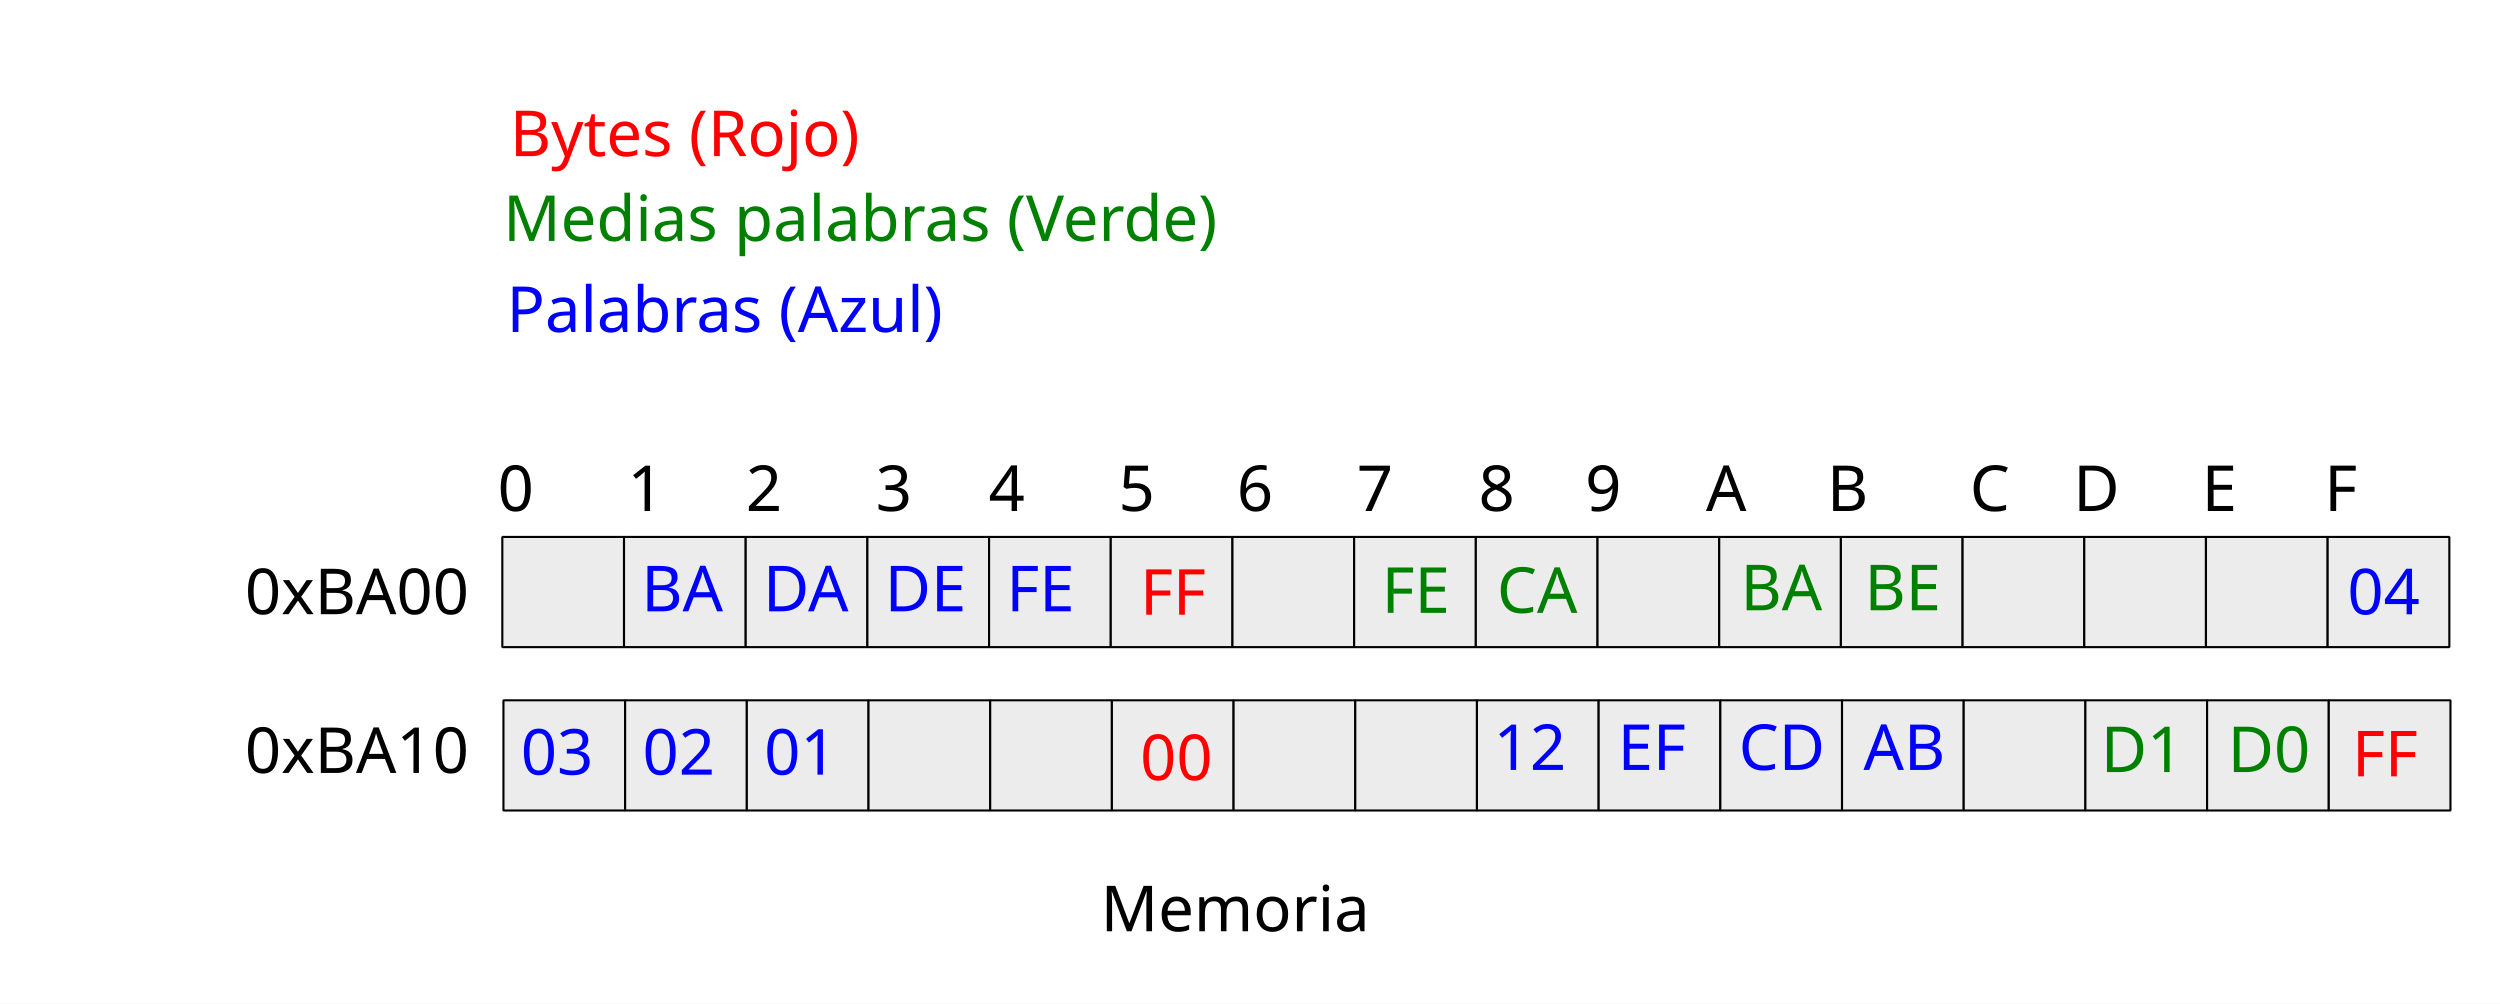
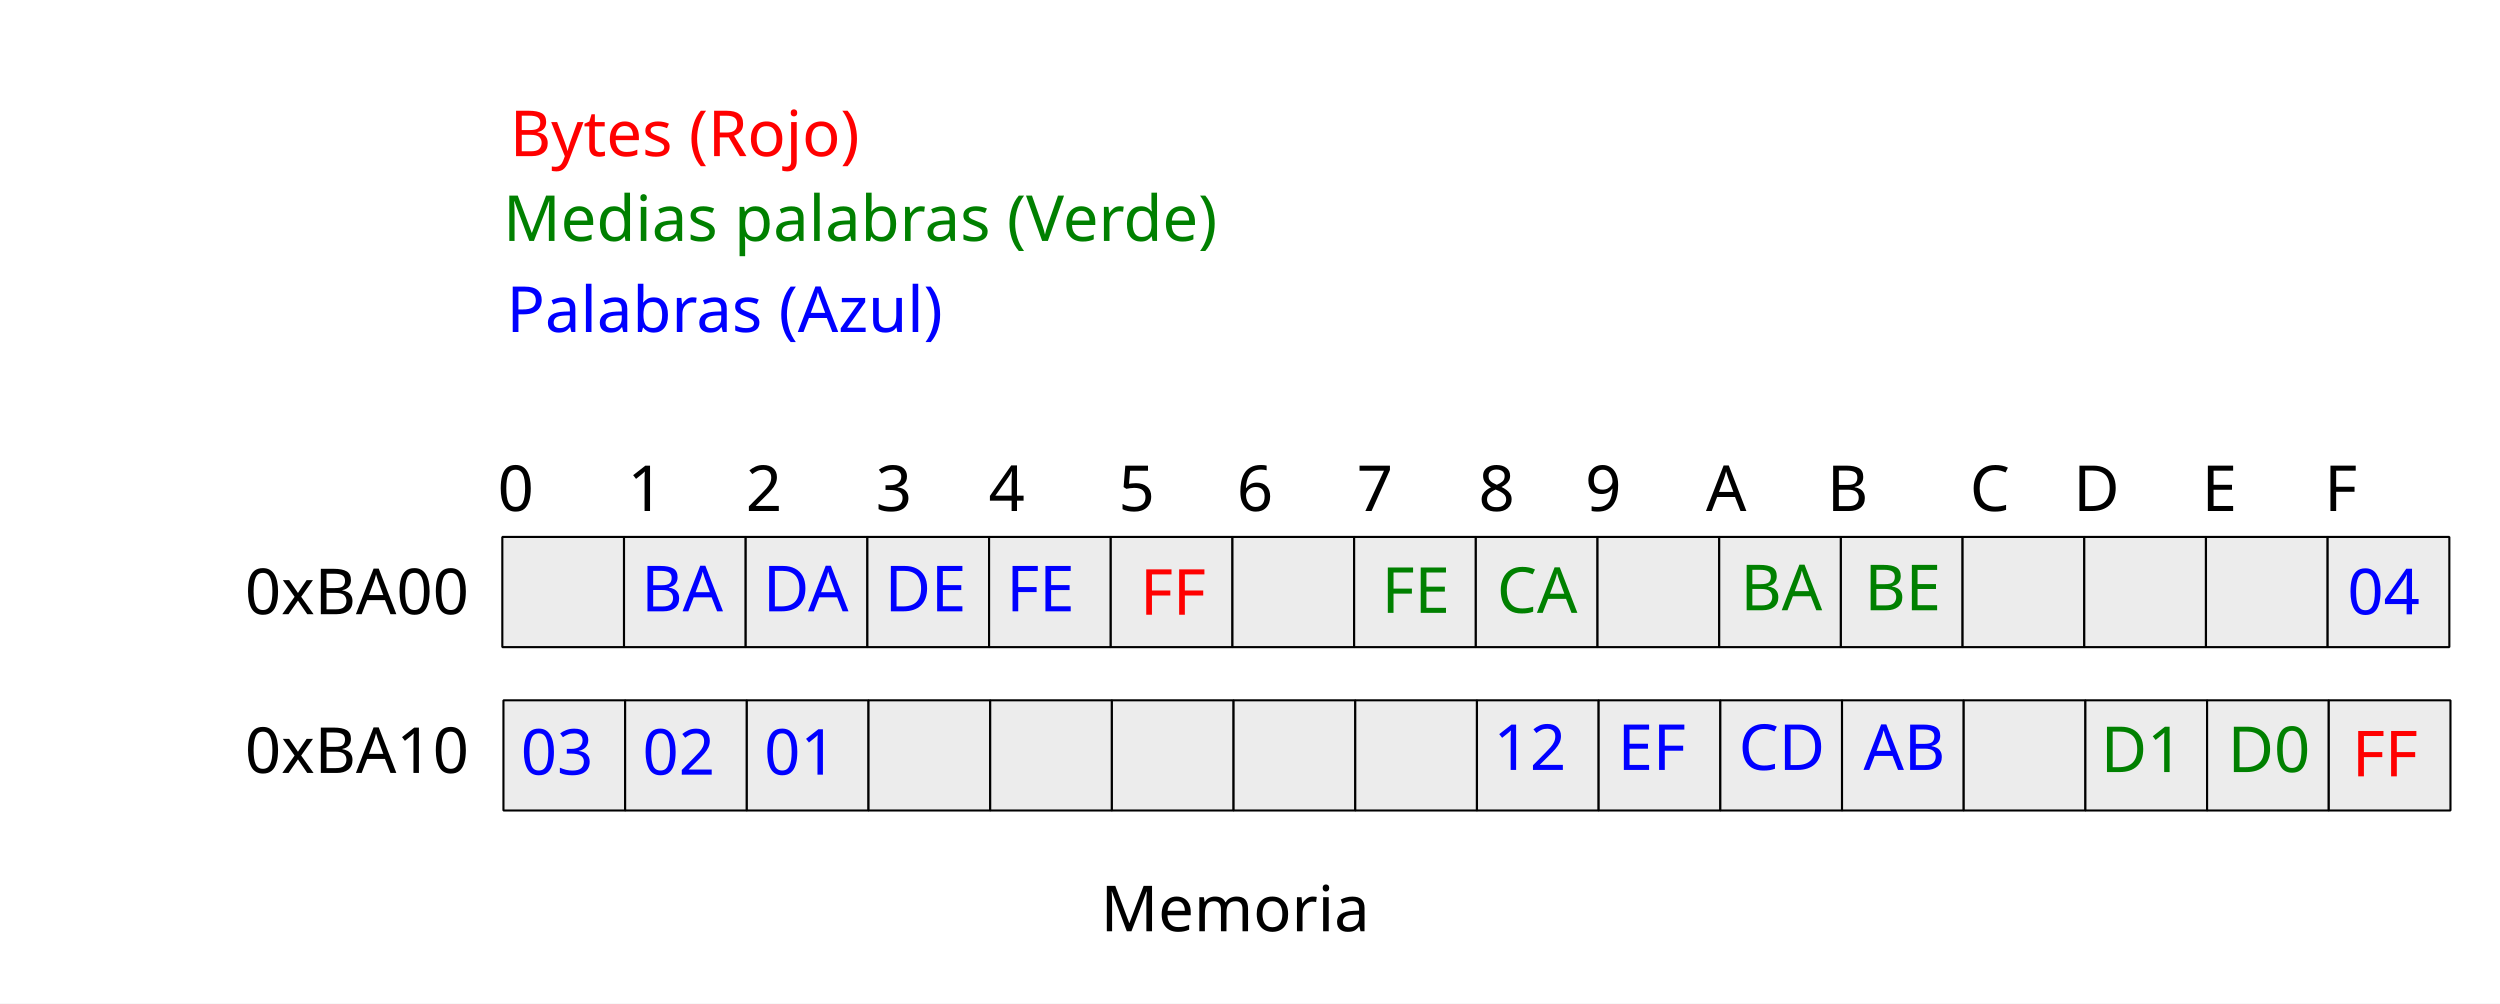
<svg xmlns="http://www.w3.org/2000/svg" width="622.341mm" height="249.822mm" viewBox="0 0 622.341 249.822" version="1.1" id="svg7345">
  <defs id="defs7339">
    <marker style="overflow:visible" id="Arrow2Mstart" refX="0" refY="0" orient="auto">
      <path transform="scale(0.6)" d="M 8.719,4.034 -2.207,0.016 8.719,-4.002 c -1.745,2.372 -1.735,5.617 -6e-7,8.035 z" style="fill:#000000;fill-opacity:1;fill-rule:evenodd;stroke:#000000;stroke-width:0.625;stroke-linejoin:round;stroke-opacity:1" id="path3204" />
    </marker>
    <marker orient="auto" refY="0" refX="0" id="Arrow2Mend" style="overflow:visible">
      <path id="path1026" style="fill:#000000;fill-opacity:1;fill-rule:evenodd;stroke:#000000;stroke-width:0.625;stroke-linejoin:round;stroke-opacity:1" d="M 8.719,4.034 -2.207,0.016 8.719,-4.002 c -1.745,2.372 -1.735,5.617 -6e-7,8.035 z" transform="scale(-0.6)" />
    </marker>
    <marker orient="auto" refY="0" refX="0" id="Arrow2Mend-6" style="overflow:visible">
      <path id="path1026-0" style="fill:#000000;fill-opacity:1;fill-rule:evenodd;stroke:#000000;stroke-width:0.625;stroke-linejoin:round;stroke-opacity:1" d="M 8.719,4.034 -2.207,0.016 8.719,-4.002 c -1.745,2.372 -1.735,5.617 -6e-7,8.035 z" transform="scale(-0.6)" />
    </marker>
    <marker orient="auto" refY="0" refX="0" id="Arrow2Mend-6-2" style="overflow:visible">
      <path id="path1026-0-6" style="fill:#000000;fill-opacity:1;fill-rule:evenodd;stroke:#000000;stroke-width:0.625;stroke-linejoin:round;stroke-opacity:1" d="M 8.719,4.034 -2.207,0.016 8.719,-4.002 c -1.745,2.372 -1.735,5.617 -6e-7,8.035 z" transform="scale(-0.6)" />
    </marker>
    <marker orient="auto" refY="0" refX="0" id="Arrow2Mend-6-2-8" style="overflow:visible">
      <path id="path1026-0-6-7" style="fill:#000000;fill-opacity:1;fill-rule:evenodd;stroke:#000000;stroke-width:0.625;stroke-linejoin:round;stroke-opacity:1" d="M 8.719,4.034 -2.207,0.016 8.719,-4.002 c -1.745,2.372 -1.735,5.617 -6e-7,8.035 z" transform="scale(-0.6)" />
    </marker>
    <marker orient="auto" refY="0" refX="0" id="Arrow2Mend-6-2-8-4" style="overflow:visible">
      <path id="path1026-0-6-7-7" style="fill:#000000;fill-opacity:1;fill-rule:evenodd;stroke:#000000;stroke-width:0.625;stroke-linejoin:round;stroke-opacity:1" d="M 8.719,4.034 -2.207,0.016 8.719,-4.002 c -1.745,2.372 -1.735,5.617 -6e-7,8.035 z" transform="scale(-0.6)" />
    </marker>
    <marker orient="auto" refY="0" refX="0" id="Arrow2Mend-6-2-8-4-4" style="overflow:visible">
      <path id="path1026-0-6-7-7-5" style="fill:#000000;fill-opacity:1;fill-rule:evenodd;stroke:#000000;stroke-width:0.625;stroke-linejoin:round;stroke-opacity:1" d="M 8.719,4.034 -2.207,0.016 8.719,-4.002 c -1.745,2.372 -1.735,5.617 -6e-7,8.035 z" transform="scale(-0.6)" />
    </marker>
    <marker orient="auto" refY="0" refX="0" id="Arrow2Mend-6-2-8-4-4-3" style="overflow:visible">
      <path id="path1026-0-6-7-7-5-6" style="fill:#000000;fill-opacity:1;fill-rule:evenodd;stroke:#000000;stroke-width:0.625;stroke-linejoin:round;stroke-opacity:1" d="M 8.719,4.034 -2.207,0.016 8.719,-4.002 c -1.745,2.372 -1.735,5.617 -6e-7,8.035 z" transform="scale(-0.6)" />
    </marker>
    <marker orient="auto" refY="0" refX="0" id="Arrow2Mend-6-2-8-4-4-3-0" style="overflow:visible">
      <path id="path1026-0-6-7-7-5-6-6" style="fill:#000000;fill-opacity:1;fill-rule:evenodd;stroke:#000000;stroke-width:0.625;stroke-linejoin:round;stroke-opacity:1" d="M 8.719,4.034 -2.207,0.016 8.719,-4.002 c -1.745,2.372 -1.735,5.617 -6e-7,8.035 z" transform="scale(-0.6)" />
    </marker>
    <marker orient="auto" refY="0" refX="0" id="Arrow2Mend-1" style="overflow:visible">
      <path id="path1026-5" style="fill:#000000;fill-opacity:1;fill-rule:evenodd;stroke:#000000;stroke-width:0.625;stroke-linejoin:round;stroke-opacity:1" d="M 8.719,4.034 -2.207,0.016 8.719,-4.002 c -1.745,2.372 -1.735,5.617 -6e-7,8.035 z" transform="scale(-0.6)" />
    </marker>
    <marker orient="auto" refY="0" refX="0" id="Arrow2Mend-1-4" style="overflow:visible">
      <path id="path1026-5-7" style="fill:#000000;fill-opacity:1;fill-rule:evenodd;stroke:#000000;stroke-width:0.625;stroke-linejoin:round;stroke-opacity:1" d="M 8.719,4.034 -2.207,0.016 8.719,-4.002 c -1.745,2.372 -1.735,5.617 -6e-7,8.035 z" transform="scale(-0.6)" />
    </marker>
    <marker orient="auto" refY="0" refX="0" id="Arrow2Mend-1-3" style="overflow:visible">
      <path id="path1026-5-74" style="fill:#000000;fill-opacity:1;fill-rule:evenodd;stroke:#000000;stroke-width:0.625;stroke-linejoin:round;stroke-opacity:1" d="M 8.719,4.034 -2.207,0.016 8.719,-4.002 c -1.745,2.372 -1.735,5.617 -6e-7,8.035 z" transform="scale(-0.6)" />
    </marker>
    <marker orient="auto" refY="0" refX="0" id="Arrow2Mend-1-3-4" style="overflow:visible">
      <path id="path1026-5-74-4" style="fill:#000000;fill-opacity:1;fill-rule:evenodd;stroke:#000000;stroke-width:0.625;stroke-linejoin:round;stroke-opacity:1" d="M 8.719,4.034 -2.207,0.016 8.719,-4.002 c -1.745,2.372 -1.735,5.617 -6e-7,8.035 z" transform="scale(-0.6)" />
    </marker>
    <marker orient="auto" refY="0" refX="0" id="Arrow2Mend-6-2-8-4-4-3-0-6" style="overflow:visible">
      <path id="path1026-0-6-7-7-5-6-6-2" style="fill:#000000;fill-opacity:1;fill-rule:evenodd;stroke:#000000;stroke-width:0.625;stroke-linejoin:round;stroke-opacity:1" d="M 8.719,4.034 -2.207,0.016 8.719,-4.002 c -1.745,2.372 -1.735,5.617 -6e-7,8.035 z" transform="scale(-0.6)" />
    </marker>
    <marker orient="auto" refY="0" refX="0" id="Arrow2Mend-6-2-8-4-4-3-0-6-6" style="overflow:visible">
      <path id="path1026-0-6-7-7-5-6-6-2-1" style="fill:#000000;fill-opacity:1;fill-rule:evenodd;stroke:#000000;stroke-width:0.625;stroke-linejoin:round;stroke-opacity:1" d="M 8.719,4.034 -2.207,0.016 8.719,-4.002 c -1.745,2.372 -1.735,5.617 -6e-7,8.035 z" transform="scale(-0.6)" />
    </marker>
    <marker orient="auto" refY="0" refX="0" id="Arrow2Mend-6-2-8-4-4-3-0-5" style="overflow:visible">
      <path id="path1026-0-6-7-7-5-6-6-4" style="fill:#000000;fill-opacity:1;fill-rule:evenodd;stroke:#000000;stroke-width:0.625;stroke-linejoin:round;stroke-opacity:1" d="M 8.719,4.034 -2.207,0.016 8.719,-4.002 c -1.745,2.372 -1.735,5.617 -6e-7,8.035 z" transform="scale(-0.6)" />
    </marker>
    <marker orient="auto" refY="0" refX="0" id="Arrow2Mend-6-2-8-4-4-3-0-5-5" style="overflow:visible">
      <path id="path1026-0-6-7-7-5-6-6-4-2" style="fill:#000000;fill-opacity:1;fill-rule:evenodd;stroke:#000000;stroke-width:0.625;stroke-linejoin:round;stroke-opacity:1" d="M 8.719,4.034 -2.207,0.016 8.719,-4.002 c -1.745,2.372 -1.735,5.617 -6e-7,8.035 z" transform="scale(-0.6)" />
    </marker>
  </defs>
  <g id="layer17" transform="translate(46.18783,-19.19712)" style="display:inline">
    <rect style="opacity:1;fill:#ffffff;fill-opacity:1;stroke:none;stroke-width:3.62;stroke-linecap:round;stroke-linejoin:round;stroke-miterlimit:4;stroke-dasharray:none;stroke-dashoffset:0;stroke-opacity:1" id="rect8051" width="622.341" height="249.822" x="-46.188" y="19.197" />
  </g>
  <g id="layer1" transform="translate(46.18783,-19.19712)">
    <rect style="display:inline;opacity:1;fill:#ececec;fill-opacity:1;stroke:#000000;stroke-width:0.529;stroke-linecap:round;stroke-linejoin:bevel;stroke-miterlimit:4;stroke-dasharray:none;stroke-dashoffset:0;stroke-opacity:1" id="rect1084" width="30.293" height="27.432" x="78.858" y="152.861" />
    <text transform="scale(0.9989454,1.001056)" id="text986-8-0-9-7-6-56-9" y="171.908" x="14.79" style="font-style:normal;font-variant:normal;font-weight:normal;font-stretch:normal;font-size:15.799px;line-height:1.25;font-family:ubuntu;-inkscape-font-specification:ubuntu;letter-spacing:0px;word-spacing:0px;display:inline;opacity:1;fill:#000000;fill-opacity:1;stroke:none;stroke-width:0.235" xml:space="preserve">
      <tspan style="font-style:normal;font-variant:normal;font-weight:normal;font-stretch:normal;font-family:ubuntu;-inkscape-font-specification:ubuntu;fill:#000000;stroke-width:0.235" y="171.908" x="14.79" id="tspan984-5-9-3-5-7-2-1">0xBA00</tspan>
    </text>
    <text transform="scale(0.9989454,1.001056)" id="text986-8-0-9-7-6-56-20-5-5" y="250.752" x="271.837" style="font-style:normal;font-variant:normal;font-weight:normal;font-stretch:normal;font-size:15.799px;line-height:1.25;font-family:ubuntu;-inkscape-font-specification:ubuntu;text-align:center;letter-spacing:0px;word-spacing:0px;text-anchor:middle;display:inline;opacity:1;fill:#000000;fill-opacity:1;stroke:none;stroke-width:0.235" xml:space="preserve">
      <tspan style="font-style:normal;font-variant:normal;font-weight:500;font-stretch:normal;font-family:ubuntu;-inkscape-font-specification:'ubuntu Medium';text-align:center;text-anchor:middle;fill:#000000;stroke-width:0.235" y="250.752" x="271.837" id="tspan3759">Memoria</tspan>
    </text>
    <rect style="display:inline;opacity:1;fill:#ececec;fill-opacity:1;stroke:#000000;stroke-width:0.529;stroke-linecap:round;stroke-linejoin:bevel;stroke-miterlimit:4;stroke-dasharray:none;stroke-dashoffset:0;stroke-opacity:1" id="rect1084-36" width="30.293" height="27.432" x="109.151" y="152.861" />
    <text transform="scale(0.9989454,1.001056)" id="text986-8-0-9-7-6-56-2-7" y="171.193" x="113.582" style="font-style:normal;font-variant:normal;font-weight:normal;font-stretch:normal;font-size:15.799px;line-height:1.25;font-family:ubuntu;-inkscape-font-specification:ubuntu;letter-spacing:0px;word-spacing:0px;display:inline;opacity:1;fill:#0000ff;fill-opacity:1;stroke:none;stroke-width:0.235" xml:space="preserve">
      <tspan style="font-style:normal;font-variant:normal;font-weight:normal;font-stretch:normal;font-family:ubuntu;-inkscape-font-specification:ubuntu;fill:#0000ff;stroke-width:0.235" y="171.193" x="113.582" id="tspan984-5-9-3-5-7-2-9-53">BA</tspan>
    </text>
    <rect style="display:inline;opacity:1;fill:#ececec;fill-opacity:1;stroke:#000000;stroke-width:0.529;stroke-linecap:round;stroke-linejoin:bevel;stroke-miterlimit:4;stroke-dasharray:none;stroke-dashoffset:0;stroke-opacity:1" id="rect1084-5" width="30.293" height="27.432" x="139.444" y="152.861" />
    <text transform="scale(0.9989454,1.001056)" id="text986-8-0-9-7-6-56-2-62" y="171.193" x="143.907" style="font-style:normal;font-variant:normal;font-weight:normal;font-stretch:normal;font-size:15.799px;line-height:1.25;font-family:ubuntu;-inkscape-font-specification:ubuntu;letter-spacing:0px;word-spacing:0px;display:inline;opacity:1;fill:#0000ff;fill-opacity:1;stroke:none;stroke-width:0.235" xml:space="preserve">
      <tspan style="font-style:normal;font-variant:normal;font-weight:normal;font-stretch:normal;font-family:ubuntu;-inkscape-font-specification:ubuntu;fill:#0000ff;stroke-width:0.235" y="171.193" x="143.907" id="tspan984-5-9-3-5-7-2-9-9">DA</tspan>
    </text>
    <rect style="display:inline;opacity:1;fill:#ececec;fill-opacity:1;stroke:#000000;stroke-width:0.529;stroke-linecap:round;stroke-linejoin:bevel;stroke-miterlimit:4;stroke-dasharray:none;stroke-dashoffset:0;stroke-opacity:1" id="rect1084-36-1" width="30.293" height="27.432" x="169.736" y="152.861" />
    <text transform="scale(0.9989454,1.001056)" id="text986-8-0-9-7-6-56-2-7-2" y="171.193" x="174.232" style="font-style:normal;font-variant:normal;font-weight:normal;font-stretch:normal;font-size:15.799px;line-height:1.25;font-family:ubuntu;-inkscape-font-specification:ubuntu;letter-spacing:0px;word-spacing:0px;display:inline;opacity:1;fill:#0000ff;fill-opacity:1;stroke:none;stroke-width:0.235" xml:space="preserve">
      <tspan style="font-style:normal;font-variant:normal;font-weight:normal;font-stretch:normal;font-family:ubuntu;-inkscape-font-specification:ubuntu;fill:#0000ff;stroke-width:0.235" y="171.193" x="174.232" id="tspan984-5-9-3-5-7-2-9-53-7">DE</tspan>
    </text>
    <rect style="display:inline;opacity:1;fill:#ececec;fill-opacity:1;stroke:#000000;stroke-width:0.529;stroke-linecap:round;stroke-linejoin:bevel;stroke-miterlimit:4;stroke-dasharray:none;stroke-dashoffset:0;stroke-opacity:1" id="rect1084-0" width="30.293" height="27.432" x="200.029" y="152.861" />
    <text transform="scale(0.9989454,1.001056)" id="text986-8-0-9-7-6-56-2-9" y="171.193" x="204.556" style="font-style:normal;font-variant:normal;font-weight:normal;font-stretch:normal;font-size:15.799px;line-height:1.25;font-family:ubuntu;-inkscape-font-specification:ubuntu;letter-spacing:0px;word-spacing:0px;display:inline;opacity:1;fill:#0000ff;fill-opacity:1;stroke:none;stroke-width:0.235" xml:space="preserve">
      <tspan style="font-style:normal;font-variant:normal;font-weight:normal;font-stretch:normal;font-family:ubuntu;-inkscape-font-specification:ubuntu;fill:#0000ff;stroke-width:0.235" y="171.193" x="204.556" id="tspan984-5-9-3-5-7-2-9-3">FE</tspan>
    </text>
    <rect style="display:inline;opacity:1;fill:#ececec;fill-opacity:1;stroke:#000000;stroke-width:0.529;stroke-linecap:round;stroke-linejoin:bevel;stroke-miterlimit:4;stroke-dasharray:none;stroke-dashoffset:0;stroke-opacity:1" id="rect1084-36-6" width="30.293" height="27.432" x="230.322" y="152.861" />
    <rect style="display:inline;opacity:1;fill:#ececec;fill-opacity:1;stroke:#000000;stroke-width:0.529;stroke-linecap:round;stroke-linejoin:bevel;stroke-miterlimit:4;stroke-dasharray:none;stroke-dashoffset:0;stroke-opacity:1" id="rect1084-5-2" width="30.293" height="27.432" x="260.614" y="152.861" />
    <rect style="display:inline;opacity:1;fill:#ececec;fill-opacity:1;stroke:#000000;stroke-width:0.529;stroke-linecap:round;stroke-linejoin:bevel;stroke-miterlimit:4;stroke-dasharray:none;stroke-dashoffset:0;stroke-opacity:1" id="rect1084-36-1-8" width="30.293" height="27.432" x="290.907" y="152.861" />
    <rect style="display:inline;opacity:1;fill:#ececec;fill-opacity:1;stroke:#000000;stroke-width:0.529;stroke-linecap:round;stroke-linejoin:bevel;stroke-miterlimit:4;stroke-dasharray:none;stroke-dashoffset:0;stroke-opacity:1" id="rect1084-20" width="30.293" height="27.432" x="321.2" y="152.861" />
    <rect style="display:inline;opacity:1;fill:#ececec;fill-opacity:1;stroke:#000000;stroke-width:0.529;stroke-linecap:round;stroke-linejoin:bevel;stroke-miterlimit:4;stroke-dasharray:none;stroke-dashoffset:0;stroke-opacity:1" id="rect1084-36-5" width="30.293" height="27.432" x="351.493" y="152.861" />
    <rect style="display:inline;opacity:1;fill:#ececec;fill-opacity:1;stroke:#000000;stroke-width:0.529;stroke-linecap:round;stroke-linejoin:bevel;stroke-miterlimit:4;stroke-dasharray:none;stroke-dashoffset:0;stroke-opacity:1" id="rect1084-5-28" width="30.293" height="27.432" x="381.785" y="152.861" />
    <rect style="display:inline;opacity:1;fill:#ececec;fill-opacity:1;stroke:#000000;stroke-width:0.529;stroke-linecap:round;stroke-linejoin:bevel;stroke-miterlimit:4;stroke-dasharray:none;stroke-dashoffset:0;stroke-opacity:1" id="rect1084-36-1-3" width="30.293" height="27.432" x="412.078" y="152.861" />
    <text transform="scale(0.9989454,1.001056)" id="text986-8-0-9-7-6-56-20-5-5-3-61" y="146.248" x="92.549" style="font-style:normal;font-variant:normal;font-weight:normal;font-stretch:normal;font-size:15.799px;line-height:1.25;font-family:ubuntu;-inkscape-font-specification:ubuntu;text-align:center;letter-spacing:0px;word-spacing:0px;text-anchor:middle;display:inline;opacity:1;fill:#000000;fill-opacity:1;stroke:none;stroke-width:0.235" xml:space="preserve">
      <tspan style="font-style:normal;font-variant:normal;font-weight:normal;font-stretch:normal;font-family:ubuntu;-inkscape-font-specification:ubuntu;text-align:center;text-anchor:middle;fill:#000000;stroke-width:0.235" y="146.248" x="92.549" id="tspan3570-6">0</tspan>
    </text>
    <text transform="scale(0.9989454,1.001056)" id="text986-8-0-9-7-6-56-20-5-5-3-61-3" y="146.248" x="124.928" style="font-style:normal;font-variant:normal;font-weight:normal;font-stretch:normal;font-size:15.799px;line-height:1.25;font-family:ubuntu;-inkscape-font-specification:ubuntu;text-align:center;letter-spacing:0px;word-spacing:0px;text-anchor:middle;display:inline;opacity:1;fill:#000000;fill-opacity:1;stroke:none;stroke-width:0.235" xml:space="preserve">
      <tspan style="font-style:normal;font-variant:normal;font-weight:normal;font-stretch:normal;font-family:ubuntu;-inkscape-font-specification:ubuntu;text-align:center;text-anchor:middle;fill:#000000;stroke-width:0.235" y="146.248" x="124.928" id="tspan3570-6-2">1</tspan>
    </text>
    <text transform="scale(0.9989454,1.001056)" id="text986-8-0-9-7-6-56-20-5-5-3-61-0" y="146.248" x="154.41" style="font-style:normal;font-variant:normal;font-weight:normal;font-stretch:normal;font-size:15.799px;line-height:1.25;font-family:ubuntu;-inkscape-font-specification:ubuntu;text-align:center;letter-spacing:0px;word-spacing:0px;text-anchor:middle;display:inline;opacity:1;fill:#000000;fill-opacity:1;stroke:none;stroke-width:0.235" xml:space="preserve">
      <tspan style="font-style:normal;font-variant:normal;font-weight:normal;font-stretch:normal;font-family:ubuntu;-inkscape-font-specification:ubuntu;text-align:center;text-anchor:middle;fill:#000000;stroke-width:0.235" y="146.248" x="154.41" id="tspan3570-6-6">2</tspan>
    </text>
    <text transform="scale(0.9989454,1.001056)" id="text986-8-0-9-7-6-56-20-5-5-3-61-3-1" y="146.248" x="186.789" style="font-style:normal;font-variant:normal;font-weight:normal;font-stretch:normal;font-size:15.799px;line-height:1.25;font-family:ubuntu;-inkscape-font-specification:ubuntu;text-align:center;letter-spacing:0px;word-spacing:0px;text-anchor:middle;display:inline;opacity:1;fill:#000000;fill-opacity:1;stroke:none;stroke-width:0.235" xml:space="preserve">
      <tspan style="font-style:normal;font-variant:normal;font-weight:normal;font-stretch:normal;font-family:ubuntu;-inkscape-font-specification:ubuntu;text-align:center;text-anchor:middle;fill:#000000;stroke-width:0.235" y="146.248" x="186.789" id="tspan3570-6-2-5">3</tspan>
    </text>
    <text transform="scale(0.9989454,1.001056)" id="text986-8-0-9-7-6-56-20-5-5-3-61-5" y="146.248" x="214.91" style="font-style:normal;font-variant:normal;font-weight:normal;font-stretch:normal;font-size:15.799px;line-height:1.25;font-family:ubuntu;-inkscape-font-specification:ubuntu;text-align:center;letter-spacing:0px;word-spacing:0px;text-anchor:middle;display:inline;opacity:1;fill:#000000;fill-opacity:1;stroke:none;stroke-width:0.235" xml:space="preserve">
      <tspan style="font-style:normal;font-variant:normal;font-weight:normal;font-stretch:normal;font-family:ubuntu;-inkscape-font-specification:ubuntu;text-align:center;text-anchor:middle;fill:#000000;stroke-width:0.235" y="146.248" x="214.91" id="tspan3570-6-4">4</tspan>
    </text>
    <text transform="scale(0.9989454,1.001056)" id="text986-8-0-9-7-6-56-20-5-5-3-61-3-7" y="146.248" x="247.289" style="font-style:normal;font-variant:normal;font-weight:normal;font-stretch:normal;font-size:15.799px;line-height:1.25;font-family:ubuntu;-inkscape-font-specification:ubuntu;text-align:center;letter-spacing:0px;word-spacing:0px;text-anchor:middle;display:inline;opacity:1;fill:#000000;fill-opacity:1;stroke:none;stroke-width:0.235" xml:space="preserve">
      <tspan style="font-style:normal;font-variant:normal;font-weight:normal;font-stretch:normal;font-family:ubuntu;-inkscape-font-specification:ubuntu;text-align:center;text-anchor:middle;fill:#000000;stroke-width:0.235" y="146.248" x="247.289" id="tspan3570-6-2-6">5</tspan>
    </text>
    <text transform="scale(0.9989454,1.001056)" id="text986-8-0-9-7-6-56-20-5-5-3-61-0-5" y="146.248" x="276.77" style="font-style:normal;font-variant:normal;font-weight:normal;font-stretch:normal;font-size:15.799px;line-height:1.25;font-family:ubuntu;-inkscape-font-specification:ubuntu;text-align:center;letter-spacing:0px;word-spacing:0px;text-anchor:middle;display:inline;opacity:1;fill:#000000;fill-opacity:1;stroke:none;stroke-width:0.235" xml:space="preserve">
      <tspan style="font-style:normal;font-variant:normal;font-weight:normal;font-stretch:normal;font-family:ubuntu;-inkscape-font-specification:ubuntu;text-align:center;text-anchor:middle;fill:#000000;stroke-width:0.235" y="146.248" x="276.77" id="tspan3570-6-6-6">6</tspan>
    </text>
    <text transform="scale(0.9989454,1.001056)" id="text986-8-0-9-7-6-56-20-5-5-3-61-3-1-9" y="146.248" x="306.66" style="font-style:normal;font-variant:normal;font-weight:normal;font-stretch:normal;font-size:15.799px;line-height:1.25;font-family:ubuntu;-inkscape-font-specification:ubuntu;text-align:center;letter-spacing:0px;word-spacing:0px;text-anchor:middle;display:inline;opacity:1;fill:#000000;fill-opacity:1;stroke:none;stroke-width:0.235" xml:space="preserve">
      <tspan style="font-style:normal;font-variant:normal;font-weight:normal;font-stretch:normal;font-family:ubuntu;-inkscape-font-specification:ubuntu;text-align:center;text-anchor:middle;fill:#000000;stroke-width:0.235" y="146.248" x="306.66" id="tspan3570-6-2-5-3">7</tspan>
    </text>
    <text transform="scale(0.9989454,1.001056)" id="text986-8-0-9-7-6-56-20-5-5-3-61-3-1-9-7" y="146.248" x="336.996" style="font-style:normal;font-variant:normal;font-weight:normal;font-stretch:normal;font-size:15.799px;line-height:1.25;font-family:ubuntu;-inkscape-font-specification:ubuntu;text-align:center;letter-spacing:0px;word-spacing:0px;text-anchor:middle;display:inline;opacity:1;fill:#000000;fill-opacity:1;stroke:none;stroke-width:0.235" xml:space="preserve">
      <tspan style="font-style:normal;font-variant:normal;font-weight:normal;font-stretch:normal;font-family:ubuntu;-inkscape-font-specification:ubuntu;text-align:center;text-anchor:middle;fill:#000000;stroke-width:0.235" y="146.248" x="336.996" id="tspan3570-6-2-5-3-4">8</tspan>
    </text>
    <text transform="scale(0.9989454,1.001056)" id="text986-8-0-9-7-6-56-20-5-5-3-61-3-1-9-7-5" y="146.248" x="363.571" style="font-style:normal;font-variant:normal;font-weight:normal;font-stretch:normal;font-size:15.799px;line-height:1.25;font-family:ubuntu;-inkscape-font-specification:ubuntu;text-align:center;letter-spacing:0px;word-spacing:0px;text-anchor:middle;display:inline;opacity:1;fill:#000000;fill-opacity:1;stroke:none;stroke-width:0.235" xml:space="preserve">
      <tspan style="font-style:normal;font-variant:normal;font-weight:normal;font-stretch:normal;font-family:ubuntu;-inkscape-font-specification:ubuntu;text-align:center;text-anchor:middle;fill:#000000;stroke-width:0.235" y="146.248" x="363.571" id="tspan3570-6-2-5-3-4-2">9</tspan>
    </text>
    <text transform="scale(0.9989454,1.001056)" id="text986-8-0-9-7-6-56-20-5-5-3-61-3-1-9-7-5-5" y="146.248" x="394.199" style="font-style:normal;font-variant:normal;font-weight:normal;font-stretch:normal;font-size:15.799px;line-height:1.25;font-family:ubuntu;-inkscape-font-specification:ubuntu;text-align:center;letter-spacing:0px;word-spacing:0px;text-anchor:middle;display:inline;opacity:1;fill:#000000;fill-opacity:1;stroke:none;stroke-width:0.235" xml:space="preserve">
      <tspan style="font-style:normal;font-variant:normal;font-weight:normal;font-stretch:normal;font-family:ubuntu;-inkscape-font-specification:ubuntu;text-align:center;text-anchor:middle;fill:#000000;stroke-width:0.235" y="146.248" x="394.199" id="tspan3570-6-2-5-3-4-2-4">A</tspan>
    </text>
    <text transform="scale(0.9989454,1.001056)" id="text986-8-0-9-7-6-56-20-5-5-3-61-3-1-9-7-5-5-7" y="146.248" x="424.454" style="font-style:normal;font-variant:normal;font-weight:normal;font-stretch:normal;font-size:15.799px;line-height:1.25;font-family:ubuntu;-inkscape-font-specification:ubuntu;text-align:center;letter-spacing:0px;word-spacing:0px;text-anchor:middle;display:inline;opacity:1;fill:#000000;fill-opacity:1;stroke:none;stroke-width:0.235" xml:space="preserve">
      <tspan style="font-style:normal;font-variant:normal;font-weight:normal;font-stretch:normal;font-family:ubuntu;-inkscape-font-specification:ubuntu;text-align:center;text-anchor:middle;fill:#000000;stroke-width:0.235" y="146.248" x="424.454" id="tspan3570-6-2-5-3-4-2-4-4">B</tspan>
    </text>
    <rect style="display:inline;opacity:1;fill:#ececec;fill-opacity:1;stroke:#000000;stroke-width:0.529;stroke-linecap:round;stroke-linejoin:bevel;stroke-miterlimit:4;stroke-dasharray:none;stroke-dashoffset:0;stroke-opacity:1" id="rect1084-20-3" width="30.293" height="27.432" x="442.371" y="152.861" />
    <rect style="display:inline;opacity:1;fill:#ececec;fill-opacity:1;stroke:#000000;stroke-width:0.529;stroke-linecap:round;stroke-linejoin:bevel;stroke-miterlimit:4;stroke-dasharray:none;stroke-dashoffset:0;stroke-opacity:1" id="rect1084-36-5-6" width="30.293" height="27.432" x="472.663" y="152.861" />
    <rect style="display:inline;opacity:1;fill:#ececec;fill-opacity:1;stroke:#000000;stroke-width:0.529;stroke-linecap:round;stroke-linejoin:bevel;stroke-miterlimit:4;stroke-dasharray:none;stroke-dashoffset:0;stroke-opacity:1" id="rect1084-5-28-7" width="30.293" height="27.432" x="502.956" y="152.861" />
    <rect style="display:inline;opacity:1;fill:#ececec;fill-opacity:1;stroke:#000000;stroke-width:0.529;stroke-linecap:round;stroke-linejoin:bevel;stroke-miterlimit:4;stroke-dasharray:none;stroke-dashoffset:0;stroke-opacity:1" id="rect1084-36-1-3-5" width="30.293" height="27.432" x="533.249" y="152.861" />
    <text transform="scale(0.9989454,1.001056)" id="text986-8-0-9-7-6-56-20-5-5-3-61-3-1-9-7-9" y="146.248" x="459.888" style="font-style:normal;font-variant:normal;font-weight:normal;font-stretch:normal;font-size:15.799px;line-height:1.25;font-family:ubuntu;-inkscape-font-specification:ubuntu;text-align:center;letter-spacing:0px;word-spacing:0px;text-anchor:middle;display:inline;opacity:1;fill:#000000;fill-opacity:1;stroke:none;stroke-width:0.235" xml:space="preserve">
      <tspan style="font-style:normal;font-variant:normal;font-weight:normal;font-stretch:normal;font-family:ubuntu;-inkscape-font-specification:ubuntu;text-align:center;text-anchor:middle;fill:#000000;stroke-width:0.235" y="146.248" x="459.888" id="tspan3570-6-2-5-3-4-1">C</tspan>
    </text>
    <text transform="scale(0.9989454,1.001056)" id="text986-8-0-9-7-6-56-20-5-5-3-61-3-1-9-7-5-2" y="146.248" x="486.463" style="font-style:normal;font-variant:normal;font-weight:normal;font-stretch:normal;font-size:15.799px;line-height:1.25;font-family:ubuntu;-inkscape-font-specification:ubuntu;text-align:center;letter-spacing:0px;word-spacing:0px;text-anchor:middle;display:inline;opacity:1;fill:#000000;fill-opacity:1;stroke:none;stroke-width:0.235" xml:space="preserve">
      <tspan style="font-style:normal;font-variant:normal;font-weight:normal;font-stretch:normal;font-family:ubuntu;-inkscape-font-specification:ubuntu;text-align:center;text-anchor:middle;fill:#000000;stroke-width:0.235" y="146.248" x="486.463" id="tspan3570-6-2-5-3-4-2-7">D</tspan>
    </text>
    <text transform="scale(0.9989454,1.001056)" id="text986-8-0-9-7-6-56-20-5-5-3-61-3-1-9-7-5-5-0" y="146.248" x="517.092" style="font-style:normal;font-variant:normal;font-weight:normal;font-stretch:normal;font-size:15.799px;line-height:1.25;font-family:ubuntu;-inkscape-font-specification:ubuntu;text-align:center;letter-spacing:0px;word-spacing:0px;text-anchor:middle;display:inline;opacity:1;fill:#000000;fill-opacity:1;stroke:none;stroke-width:0.235" xml:space="preserve">
      <tspan style="font-style:normal;font-variant:normal;font-weight:normal;font-stretch:normal;font-family:ubuntu;-inkscape-font-specification:ubuntu;text-align:center;text-anchor:middle;fill:#000000;stroke-width:0.235" y="146.248" x="517.092" id="tspan3570-6-2-5-3-4-2-4-9">E</tspan>
    </text>
    <text transform="scale(0.9989454,1.001056)" id="text986-8-0-9-7-6-56-20-5-5-3-61-3-1-9-7-5-5-7-3" y="146.248" x="547.347" style="font-style:normal;font-variant:normal;font-weight:normal;font-stretch:normal;font-size:15.799px;line-height:1.25;font-family:ubuntu;-inkscape-font-specification:ubuntu;text-align:center;letter-spacing:0px;word-spacing:0px;text-anchor:middle;display:inline;opacity:1;fill:#000000;fill-opacity:1;stroke:none;stroke-width:0.235" xml:space="preserve">
      <tspan style="font-style:normal;font-variant:normal;font-weight:normal;font-stretch:normal;font-family:ubuntu;-inkscape-font-specification:ubuntu;text-align:center;text-anchor:middle;fill:#000000;stroke-width:0.235" y="146.248" x="547.347" id="tspan3570-6-2-5-3-4-2-4-4-6">F</tspan>
    </text>
    <rect style="display:inline;opacity:1;fill:#ececec;fill-opacity:1;stroke:#000000;stroke-width:0.529;stroke-linecap:round;stroke-linejoin:bevel;stroke-miterlimit:4;stroke-dasharray:none;stroke-dashoffset:0;stroke-opacity:1" id="rect1084-36-0" width="30.293" height="27.432" x="79.138" y="193.527" />
    <text transform="scale(0.9989454,1.001056)" id="text986-8-0-9-7-6-56-2-7-6" y="211.816" x="83.538" style="font-style:normal;font-variant:normal;font-weight:normal;font-stretch:normal;font-size:15.799px;line-height:1.25;font-family:ubuntu;-inkscape-font-specification:ubuntu;letter-spacing:0px;word-spacing:0px;display:inline;opacity:1;fill:#0000ff;fill-opacity:1;stroke:none;stroke-width:0.235" xml:space="preserve">
      <tspan style="font-style:normal;font-variant:normal;font-weight:normal;font-stretch:normal;font-family:ubuntu;-inkscape-font-specification:ubuntu;fill:#0000ff;stroke-width:0.235" y="211.816" x="83.538" id="tspan984-5-9-3-5-7-2-9-53-2">03</tspan>
    </text>
    <rect style="display:inline;opacity:1;fill:#ececec;fill-opacity:1;stroke:#000000;stroke-width:0.529;stroke-linecap:round;stroke-linejoin:bevel;stroke-miterlimit:4;stroke-dasharray:none;stroke-dashoffset:0;stroke-opacity:1" id="rect1084-5-6" width="30.293" height="27.432" x="109.431" y="193.527" />
    <text transform="scale(0.9989454,1.001056)" id="text986-8-0-9-7-6-56-2-62-1" y="211.816" x="113.862" style="font-style:normal;font-variant:normal;font-weight:normal;font-stretch:normal;font-size:15.799px;line-height:1.25;font-family:ubuntu;-inkscape-font-specification:ubuntu;letter-spacing:0px;word-spacing:0px;display:inline;opacity:1;fill:#0000ff;fill-opacity:1;stroke:none;stroke-width:0.235" xml:space="preserve">
      <tspan style="font-style:normal;font-variant:normal;font-weight:normal;font-stretch:normal;font-family:ubuntu;-inkscape-font-specification:ubuntu;fill:#0000ff;stroke-width:0.235" y="211.816" x="113.862" id="tspan984-5-9-3-5-7-2-9-9-8">02</tspan>
    </text>
    <rect style="display:inline;opacity:1;fill:#ececec;fill-opacity:1;stroke:#000000;stroke-width:0.529;stroke-linecap:round;stroke-linejoin:bevel;stroke-miterlimit:4;stroke-dasharray:none;stroke-dashoffset:0;stroke-opacity:1" id="rect1084-36-1-7" width="30.293" height="27.432" x="139.724" y="193.527" />
    <text transform="scale(0.9989454,1.001056)" id="text986-8-0-9-7-6-56-2-7-2-9" y="211.816" x="144.187" style="font-style:normal;font-variant:normal;font-weight:normal;font-stretch:normal;font-size:15.799px;line-height:1.25;font-family:ubuntu;-inkscape-font-specification:ubuntu;letter-spacing:0px;word-spacing:0px;display:inline;opacity:1;fill:#0000ff;fill-opacity:1;stroke:none;stroke-width:0.235" xml:space="preserve">
      <tspan style="font-style:normal;font-variant:normal;font-weight:normal;font-stretch:normal;font-family:ubuntu;-inkscape-font-specification:ubuntu;fill:#0000ff;stroke-width:0.235" y="211.816" x="144.187" id="tspan984-5-9-3-5-7-2-9-53-7-2">01</tspan>
    </text>
    <rect style="display:inline;opacity:1;fill:#ececec;fill-opacity:1;stroke:#000000;stroke-width:0.529;stroke-linecap:round;stroke-linejoin:bevel;stroke-miterlimit:4;stroke-dasharray:none;stroke-dashoffset:0;stroke-opacity:1" id="rect1084-0-0" width="30.293" height="27.432" x="170.016" y="193.527" />
    <rect style="display:inline;opacity:1;fill:#ececec;fill-opacity:1;stroke:#000000;stroke-width:0.529;stroke-linecap:round;stroke-linejoin:bevel;stroke-miterlimit:4;stroke-dasharray:none;stroke-dashoffset:0;stroke-opacity:1" id="rect1084-36-6-7" width="30.293" height="27.432" x="200.309" y="193.527" />
    <rect style="display:inline;opacity:1;fill:#ececec;fill-opacity:1;stroke:#000000;stroke-width:0.529;stroke-linecap:round;stroke-linejoin:bevel;stroke-miterlimit:4;stroke-dasharray:none;stroke-dashoffset:0;stroke-opacity:1" id="rect1084-5-2-5" width="30.293" height="27.432" x="230.602" y="193.527" />
    <rect style="display:inline;opacity:1;fill:#ececec;fill-opacity:1;stroke:#000000;stroke-width:0.529;stroke-linecap:round;stroke-linejoin:bevel;stroke-miterlimit:4;stroke-dasharray:none;stroke-dashoffset:0;stroke-opacity:1" id="rect1084-36-1-8-9" width="30.293" height="27.432" x="260.894" y="193.527" />
    <rect style="display:inline;opacity:1;fill:#ececec;fill-opacity:1;stroke:#000000;stroke-width:0.529;stroke-linecap:round;stroke-linejoin:bevel;stroke-miterlimit:4;stroke-dasharray:none;stroke-dashoffset:0;stroke-opacity:1" id="rect1084-20-2" width="30.293" height="27.432" x="291.187" y="193.527" />
    <rect style="display:inline;opacity:1;fill:#ececec;fill-opacity:1;stroke:#000000;stroke-width:0.529;stroke-linecap:round;stroke-linejoin:bevel;stroke-miterlimit:4;stroke-dasharray:none;stroke-dashoffset:0;stroke-opacity:1" id="rect1084-36-5-2" width="30.293" height="27.432" x="321.48" y="193.527" />
    <rect style="display:inline;opacity:1;fill:#ececec;fill-opacity:1;stroke:#000000;stroke-width:0.529;stroke-linecap:round;stroke-linejoin:bevel;stroke-miterlimit:4;stroke-dasharray:none;stroke-dashoffset:0;stroke-opacity:1" id="rect1084-5-28-8" width="30.293" height="27.432" x="351.773" y="193.527" />
    <rect style="display:inline;opacity:1;fill:#ececec;fill-opacity:1;stroke:#000000;stroke-width:0.529;stroke-linecap:round;stroke-linejoin:bevel;stroke-miterlimit:4;stroke-dasharray:none;stroke-dashoffset:0;stroke-opacity:1" id="rect1084-36-1-3-9" width="30.293" height="27.432" x="382.065" y="193.527" />
    <rect style="display:inline;opacity:1;fill:#ececec;fill-opacity:1;stroke:#000000;stroke-width:0.529;stroke-linecap:round;stroke-linejoin:bevel;stroke-miterlimit:4;stroke-dasharray:none;stroke-dashoffset:0;stroke-opacity:1" id="rect1084-20-3-7" width="30.293" height="27.432" x="412.358" y="193.527" />
    <rect style="display:inline;opacity:1;fill:#ececec;fill-opacity:1;stroke:#000000;stroke-width:0.529;stroke-linecap:round;stroke-linejoin:bevel;stroke-miterlimit:4;stroke-dasharray:none;stroke-dashoffset:0;stroke-opacity:1" id="rect1084-36-5-6-3" width="30.293" height="27.432" x="442.651" y="193.527" />
    <rect style="display:inline;opacity:1;fill:#ececec;fill-opacity:1;stroke:#000000;stroke-width:0.529;stroke-linecap:round;stroke-linejoin:bevel;stroke-miterlimit:4;stroke-dasharray:none;stroke-dashoffset:0;stroke-opacity:1" id="rect1084-5-28-7-6" width="30.293" height="27.432" x="472.943" y="193.527" />
    <rect style="display:inline;opacity:1;fill:#ececec;fill-opacity:1;stroke:#000000;stroke-width:0.529;stroke-linecap:round;stroke-linejoin:bevel;stroke-miterlimit:4;stroke-dasharray:none;stroke-dashoffset:0;stroke-opacity:1" id="rect1084-36-1-3-5-1" width="30.293" height="27.432" x="503.236" y="193.527" />
    <rect style="display:inline;opacity:1;fill:#ececec;fill-opacity:1;stroke:#000000;stroke-width:0.529;stroke-linecap:round;stroke-linejoin:bevel;stroke-miterlimit:4;stroke-dasharray:none;stroke-dashoffset:0;stroke-opacity:1" id="rect1084-36-1-3-5-1-2" width="30.293" height="27.432" x="533.529" y="193.527" />
    <text transform="scale(0.9989454,1.001056)" id="text986-8-0-9-7-6-56-9-9" y="211.393" x="14.79" style="font-style:normal;font-variant:normal;font-weight:normal;font-stretch:normal;font-size:15.799px;line-height:1.25;font-family:ubuntu;-inkscape-font-specification:ubuntu;letter-spacing:0px;word-spacing:0px;display:inline;opacity:1;fill:#000000;fill-opacity:1;stroke:none;stroke-width:0.235" xml:space="preserve">
      <tspan style="font-style:normal;font-variant:normal;font-weight:normal;font-stretch:normal;font-family:ubuntu;-inkscape-font-specification:ubuntu;fill:#000000;stroke-width:0.235" y="211.393" x="14.79" id="tspan984-5-9-3-5-7-2-1-3">0xBA10</tspan>
    </text>
    <text transform="scale(0.9989454,1.001056)" id="text986-8-0-9-7-6-56-2-7-6-1" y="171.957" x="538.723" style="font-style:normal;font-variant:normal;font-weight:normal;font-stretch:normal;font-size:15.799px;line-height:1.25;font-family:ubuntu;-inkscape-font-specification:ubuntu;letter-spacing:0px;word-spacing:0px;display:inline;opacity:1;fill:#0000ff;fill-opacity:1;stroke:none;stroke-width:0.235" xml:space="preserve">
      <tspan style="font-style:normal;font-variant:normal;font-weight:normal;font-stretch:normal;font-family:ubuntu;-inkscape-font-specification:ubuntu;fill:#0000ff;stroke-width:0.235" y="171.957" x="538.723" id="tspan984-5-9-3-5-7-2-9-53-2-9">04</tspan>
    </text>
    <text transform="scale(0.9989454,1.001056)" id="text986-8-0-9-7-6-56-9-4" y="101.737" x="80.004" style="font-style:normal;font-variant:normal;font-weight:normal;font-stretch:normal;font-size:15.799px;line-height:1.25;font-family:ubuntu;-inkscape-font-specification:ubuntu;letter-spacing:0px;word-spacing:0px;display:inline;opacity:1;fill:#ff0000;fill-opacity:1;stroke:none;stroke-width:0.235" xml:space="preserve">
      <tspan style="font-style:normal;font-variant:normal;font-weight:normal;font-stretch:normal;font-family:ubuntu;-inkscape-font-specification:ubuntu;fill:#0000ff;stroke-width:0.235" y="101.737" x="80.004" id="tspan984-5-9-3-5-7-2-1-7">Palabras (Azul)</tspan>
    </text>
    <text transform="scale(0.9989454,1.001056)" id="text986-8-0-9-7-6-56-2-7-8" y="210.641" x="325.968" style="font-style:normal;font-variant:normal;font-weight:normal;font-stretch:normal;font-size:15.799px;line-height:1.25;font-family:ubuntu;-inkscape-font-specification:ubuntu;letter-spacing:0px;word-spacing:0px;display:inline;opacity:1;fill:#0000ff;fill-opacity:1;stroke:none;stroke-width:0.235" xml:space="preserve">
      <tspan style="font-style:normal;font-variant:normal;font-weight:normal;font-stretch:normal;font-family:ubuntu;-inkscape-font-specification:ubuntu;fill:#0000ff;stroke-width:0.235" y="210.641" x="325.968" id="tspan984-5-9-3-5-7-2-9-53-4">12</tspan>
    </text>
    <text transform="scale(0.9989454,1.001056)" id="text986-8-0-9-7-6-56-2-7-8-5" y="210.641" x="356.89" style="font-style:normal;font-variant:normal;font-weight:normal;font-stretch:normal;font-size:15.799px;line-height:1.25;font-family:ubuntu;-inkscape-font-specification:ubuntu;letter-spacing:0px;word-spacing:0px;display:inline;opacity:1;fill:#0000ff;fill-opacity:1;stroke:none;stroke-width:0.235" xml:space="preserve">
      <tspan style="font-style:normal;font-variant:normal;font-weight:normal;font-stretch:normal;font-family:ubuntu;-inkscape-font-specification:ubuntu;fill:#0000ff;stroke-width:0.235" y="210.641" x="356.89" id="tspan984-5-9-3-5-7-2-9-53-4-0">EF</tspan>
    </text>
    <text transform="scale(0.9989454,1.001056)" id="text986-8-0-9-7-6-56-2-7-8-5-3" y="210.641" x="387.042" style="font-style:normal;font-variant:normal;font-weight:normal;font-stretch:normal;font-size:15.799px;line-height:1.25;font-family:ubuntu;-inkscape-font-specification:ubuntu;letter-spacing:0px;word-spacing:0px;display:inline;opacity:1;fill:#0000ff;fill-opacity:1;stroke:none;stroke-width:0.235" xml:space="preserve">
      <tspan style="font-style:normal;font-variant:normal;font-weight:normal;font-stretch:normal;font-family:ubuntu;-inkscape-font-specification:ubuntu;fill:#0000ff;stroke-width:0.235" y="210.641" x="387.042" id="tspan984-5-9-3-5-7-2-9-53-4-0-6">CD</tspan>
    </text>
    <text transform="scale(0.9989454,1.001056)" id="text986-8-0-9-7-6-56-2-7-8-5-3-1" y="210.641" x="418.141" style="font-style:normal;font-variant:normal;font-weight:normal;font-stretch:normal;font-size:15.799px;line-height:1.25;font-family:ubuntu;-inkscape-font-specification:ubuntu;letter-spacing:0px;word-spacing:0px;display:inline;opacity:1;fill:#0000ff;fill-opacity:1;stroke:none;stroke-width:0.235" xml:space="preserve">
      <tspan style="font-style:normal;font-variant:normal;font-weight:normal;font-stretch:normal;font-family:ubuntu;-inkscape-font-specification:ubuntu;fill:#0000ff;stroke-width:0.235" y="210.641" x="418.141" id="tspan984-5-9-3-5-7-2-9-53-4-0-6-0">AB</tspan>
    </text>
    <text transform="scale(0.9989454,1.001056)" id="text986-8-0-9-7-6-56-9-4-6" y="79.092" x="79.147" style="font-style:normal;font-variant:normal;font-weight:normal;font-stretch:normal;font-size:15.799px;line-height:1.25;font-family:ubuntu;-inkscape-font-specification:ubuntu;letter-spacing:0px;word-spacing:0px;display:inline;opacity:1;fill:#008000;fill-opacity:1;stroke:none;stroke-width:0.235" xml:space="preserve">
      <tspan style="font-style:normal;font-variant:normal;font-weight:normal;font-stretch:normal;font-family:ubuntu;-inkscape-font-specification:ubuntu;fill:#008000;stroke-width:0.235" y="79.092" x="79.147" id="tspan984-5-9-3-5-7-2-1-7-3">Medias palabras (Verde)</tspan>
    </text>
    <text transform="scale(0.9989454,1.001056)" id="text986-8-0-9-7-6-56-2-7-8-2" y="171.577" x="298.074" style="font-style:normal;font-variant:normal;font-weight:normal;font-stretch:normal;font-size:15.799px;line-height:1.25;font-family:ubuntu;-inkscape-font-specification:ubuntu;letter-spacing:0px;word-spacing:0px;display:inline;opacity:1;fill:#008000;fill-opacity:1;stroke:none;stroke-width:0.235" xml:space="preserve">
      <tspan style="font-style:normal;font-variant:normal;font-weight:normal;font-stretch:normal;font-family:ubuntu;-inkscape-font-specification:ubuntu;fill:#008000;stroke-width:0.235" y="171.577" x="298.074" id="tspan984-5-9-3-5-7-2-9-53-4-06">FE</tspan>
    </text>
    <text transform="scale(0.9989454,1.001056)" id="text986-8-0-9-7-6-56-2-7-8-2-1" y="171.577" x="326.78" style="font-style:normal;font-variant:normal;font-weight:normal;font-stretch:normal;font-size:15.799px;line-height:1.25;font-family:ubuntu;-inkscape-font-specification:ubuntu;letter-spacing:0px;word-spacing:0px;display:inline;opacity:1;fill:#008000;fill-opacity:1;stroke:none;stroke-width:0.235" xml:space="preserve">
      <tspan style="font-style:normal;font-variant:normal;font-weight:normal;font-stretch:normal;font-family:ubuntu;-inkscape-font-specification:ubuntu;fill:#008000;stroke-width:0.235" y="171.577" x="326.78" id="tspan984-5-9-3-5-7-2-9-53-4-06-5">CA</tspan>
    </text>
    <text transform="scale(0.9989454,1.001056)" id="text986-8-0-9-7-6-56-2-7-8-2-5" y="170.927" x="387.497" style="font-style:normal;font-variant:normal;font-weight:normal;font-stretch:normal;font-size:15.799px;line-height:1.25;font-family:ubuntu;-inkscape-font-specification:ubuntu;letter-spacing:0px;word-spacing:0px;display:inline;opacity:1;fill:#008000;fill-opacity:1;stroke:none;stroke-width:0.235" xml:space="preserve">
      <tspan style="font-style:normal;font-variant:normal;font-weight:normal;font-stretch:normal;font-family:ubuntu;-inkscape-font-specification:ubuntu;fill:#008000;stroke-width:0.235" y="170.927" x="387.497" id="tspan984-5-9-3-5-7-2-9-53-4-06-4">BA</tspan>
    </text>
    <text transform="scale(0.9989454,1.001056)" id="text986-8-0-9-7-6-56-2-7-8-2-5-7" y="170.927" x="418.396" style="font-style:normal;font-variant:normal;font-weight:normal;font-stretch:normal;font-size:15.799px;line-height:1.25;font-family:ubuntu;-inkscape-font-specification:ubuntu;letter-spacing:0px;word-spacing:0px;display:inline;opacity:1;fill:#008000;fill-opacity:1;stroke:none;stroke-width:0.235" xml:space="preserve">
      <tspan style="font-style:normal;font-variant:normal;font-weight:normal;font-stretch:normal;font-family:ubuntu;-inkscape-font-specification:ubuntu;fill:#008000;stroke-width:0.235" y="170.927" x="418.396" id="tspan984-5-9-3-5-7-2-9-53-4-06-4-6">BE</tspan>
    </text>
    <text transform="scale(0.9989454,1.001056)" id="text986-8-0-9-7-6-56-2-7-8-2-5-7-5" y="211.175" x="477.288" style="font-style:normal;font-variant:normal;font-weight:normal;font-stretch:normal;font-size:15.799px;line-height:1.25;font-family:ubuntu;-inkscape-font-specification:ubuntu;letter-spacing:0px;word-spacing:0px;display:inline;opacity:1;fill:#008000;fill-opacity:1;stroke:none;stroke-width:0.235" xml:space="preserve">
      <tspan style="font-style:normal;font-variant:normal;font-weight:normal;font-stretch:normal;font-family:ubuntu;-inkscape-font-specification:ubuntu;fill:#008000;stroke-width:0.235" y="211.175" x="477.288" id="tspan984-5-9-3-5-7-2-9-53-4-06-4-6-6">D1</tspan>
    </text>
    <text transform="scale(0.9989454,1.001056)" id="text986-8-0-9-7-6-56-2-7-8-2-5-7-5-9" y="211.175" x="508.905" style="font-style:normal;font-variant:normal;font-weight:normal;font-stretch:normal;font-size:15.799px;line-height:1.25;font-family:ubuntu;-inkscape-font-specification:ubuntu;letter-spacing:0px;word-spacing:0px;display:inline;opacity:1;fill:#008000;fill-opacity:1;stroke:none;stroke-width:0.235" xml:space="preserve">
      <tspan style="font-style:normal;font-variant:normal;font-weight:normal;font-stretch:normal;font-family:ubuntu;-inkscape-font-specification:ubuntu;fill:#008000;stroke-width:0.235" y="211.175" x="508.905" id="tspan984-5-9-3-5-7-2-9-53-4-06-4-6-6-3">D0</tspan>
    </text>
    <text transform="scale(0.9989454,1.001056)" id="text986-8-0-9-7-6-56-9-4-6-7" y="58" x="80.831" style="font-style:normal;font-variant:normal;font-weight:normal;font-stretch:normal;font-size:15.799px;line-height:1.25;font-family:ubuntu;-inkscape-font-specification:ubuntu;letter-spacing:0px;word-spacing:0px;display:inline;opacity:1;fill:#ff0000;fill-opacity:1;stroke:none;stroke-width:0.235" xml:space="preserve">
      <tspan style="font-style:normal;font-variant:normal;font-weight:normal;font-stretch:normal;font-family:ubuntu;-inkscape-font-specification:ubuntu;fill:#ff0000;stroke-width:0.235" y="58" x="80.831" id="tspan984-5-9-3-5-7-2-1-7-3-4">Bytes (Rojo)</tspan>
    </text>
    <text transform="scale(0.9989454,1.001056)" id="text986-8-0-9-7-6-56-2-7-8-2-52" y="172.046" x="237.876" style="font-style:normal;font-variant:normal;font-weight:normal;font-stretch:normal;font-size:15.799px;line-height:1.25;font-family:ubuntu;-inkscape-font-specification:ubuntu;letter-spacing:0px;word-spacing:0px;display:inline;opacity:1;fill:#ff0000;fill-opacity:1;stroke:none;stroke-width:0.235" xml:space="preserve">
      <tspan style="font-style:normal;font-variant:normal;font-weight:normal;font-stretch:normal;font-family:ubuntu;-inkscape-font-specification:ubuntu;fill:#ff0000;stroke-width:0.235" y="172.046" x="237.876" id="tspan984-5-9-3-5-7-2-9-53-4-06-54">FF</tspan>
    </text>
-     <text transform="scale(0.9989454,1.001056)" id="text986-8-0-9-7-6-56-2-7-8-2-52-7" y="213.174" x="237.876" style="font-style:normal;font-variant:normal;font-weight:normal;font-stretch:normal;font-size:15.799px;line-height:1.25;font-family:ubuntu;-inkscape-font-specification:ubuntu;letter-spacing:0px;word-spacing:0px;display:inline;opacity:1;fill:#ff0000;fill-opacity:1;stroke:none;stroke-width:0.235" xml:space="preserve">
-       <tspan style="font-style:normal;font-variant:normal;font-weight:normal;font-stretch:normal;font-family:ubuntu;-inkscape-font-specification:ubuntu;fill:#ff0000;stroke-width:0.235" y="213.174" x="237.876" id="tspan984-5-9-3-5-7-2-9-53-4-06-54-4">00</tspan>
-     </text>
    <text transform="scale(0.9989454,1.001056)" id="text986-8-0-9-7-6-56-2-7-8-2-52-4" y="212.235" x="539.895" style="font-style:normal;font-variant:normal;font-weight:normal;font-stretch:normal;font-size:15.799px;line-height:1.25;font-family:ubuntu;-inkscape-font-specification:ubuntu;letter-spacing:0px;word-spacing:0px;display:inline;opacity:1;fill:#ff0000;fill-opacity:1;stroke:none;stroke-width:0.235" xml:space="preserve">
      <tspan style="font-style:normal;font-variant:normal;font-weight:normal;font-stretch:normal;font-family:ubuntu;-inkscape-font-specification:ubuntu;fill:#ff0000;stroke-width:0.235" y="212.235" x="539.895" id="tspan984-5-9-3-5-7-2-9-53-4-06-54-3">FF</tspan>
    </text>
  </g>
</svg>
